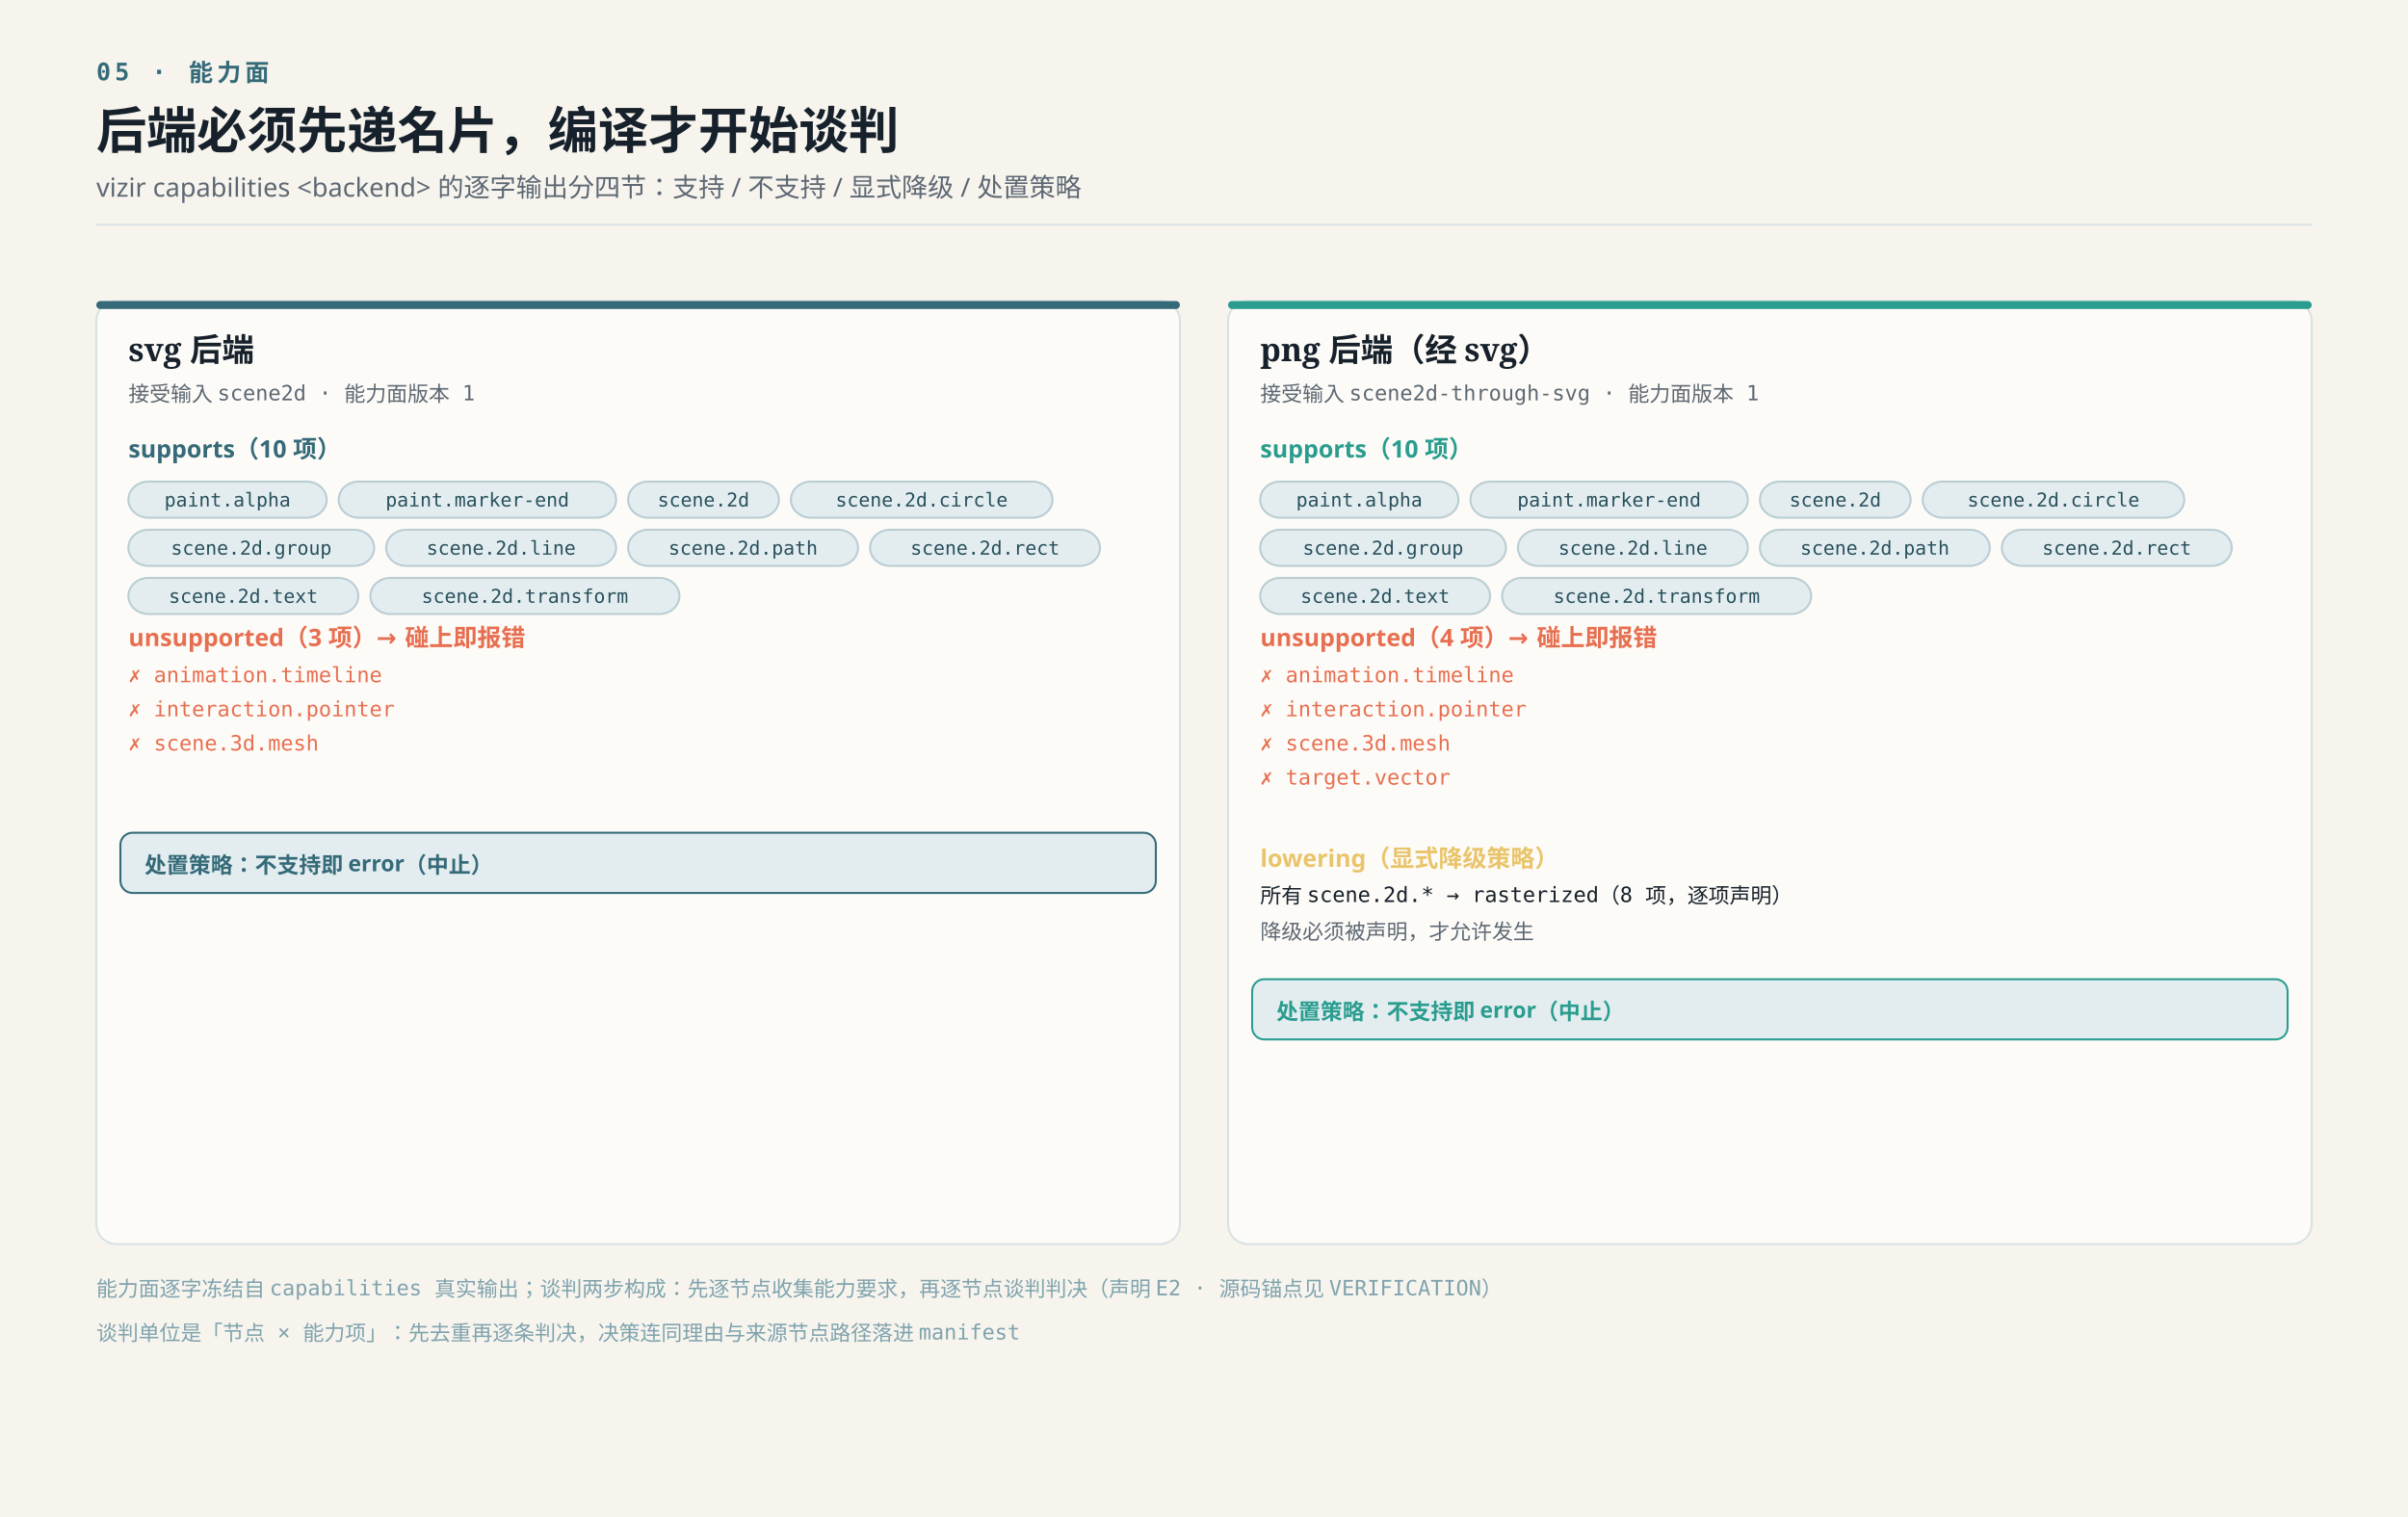
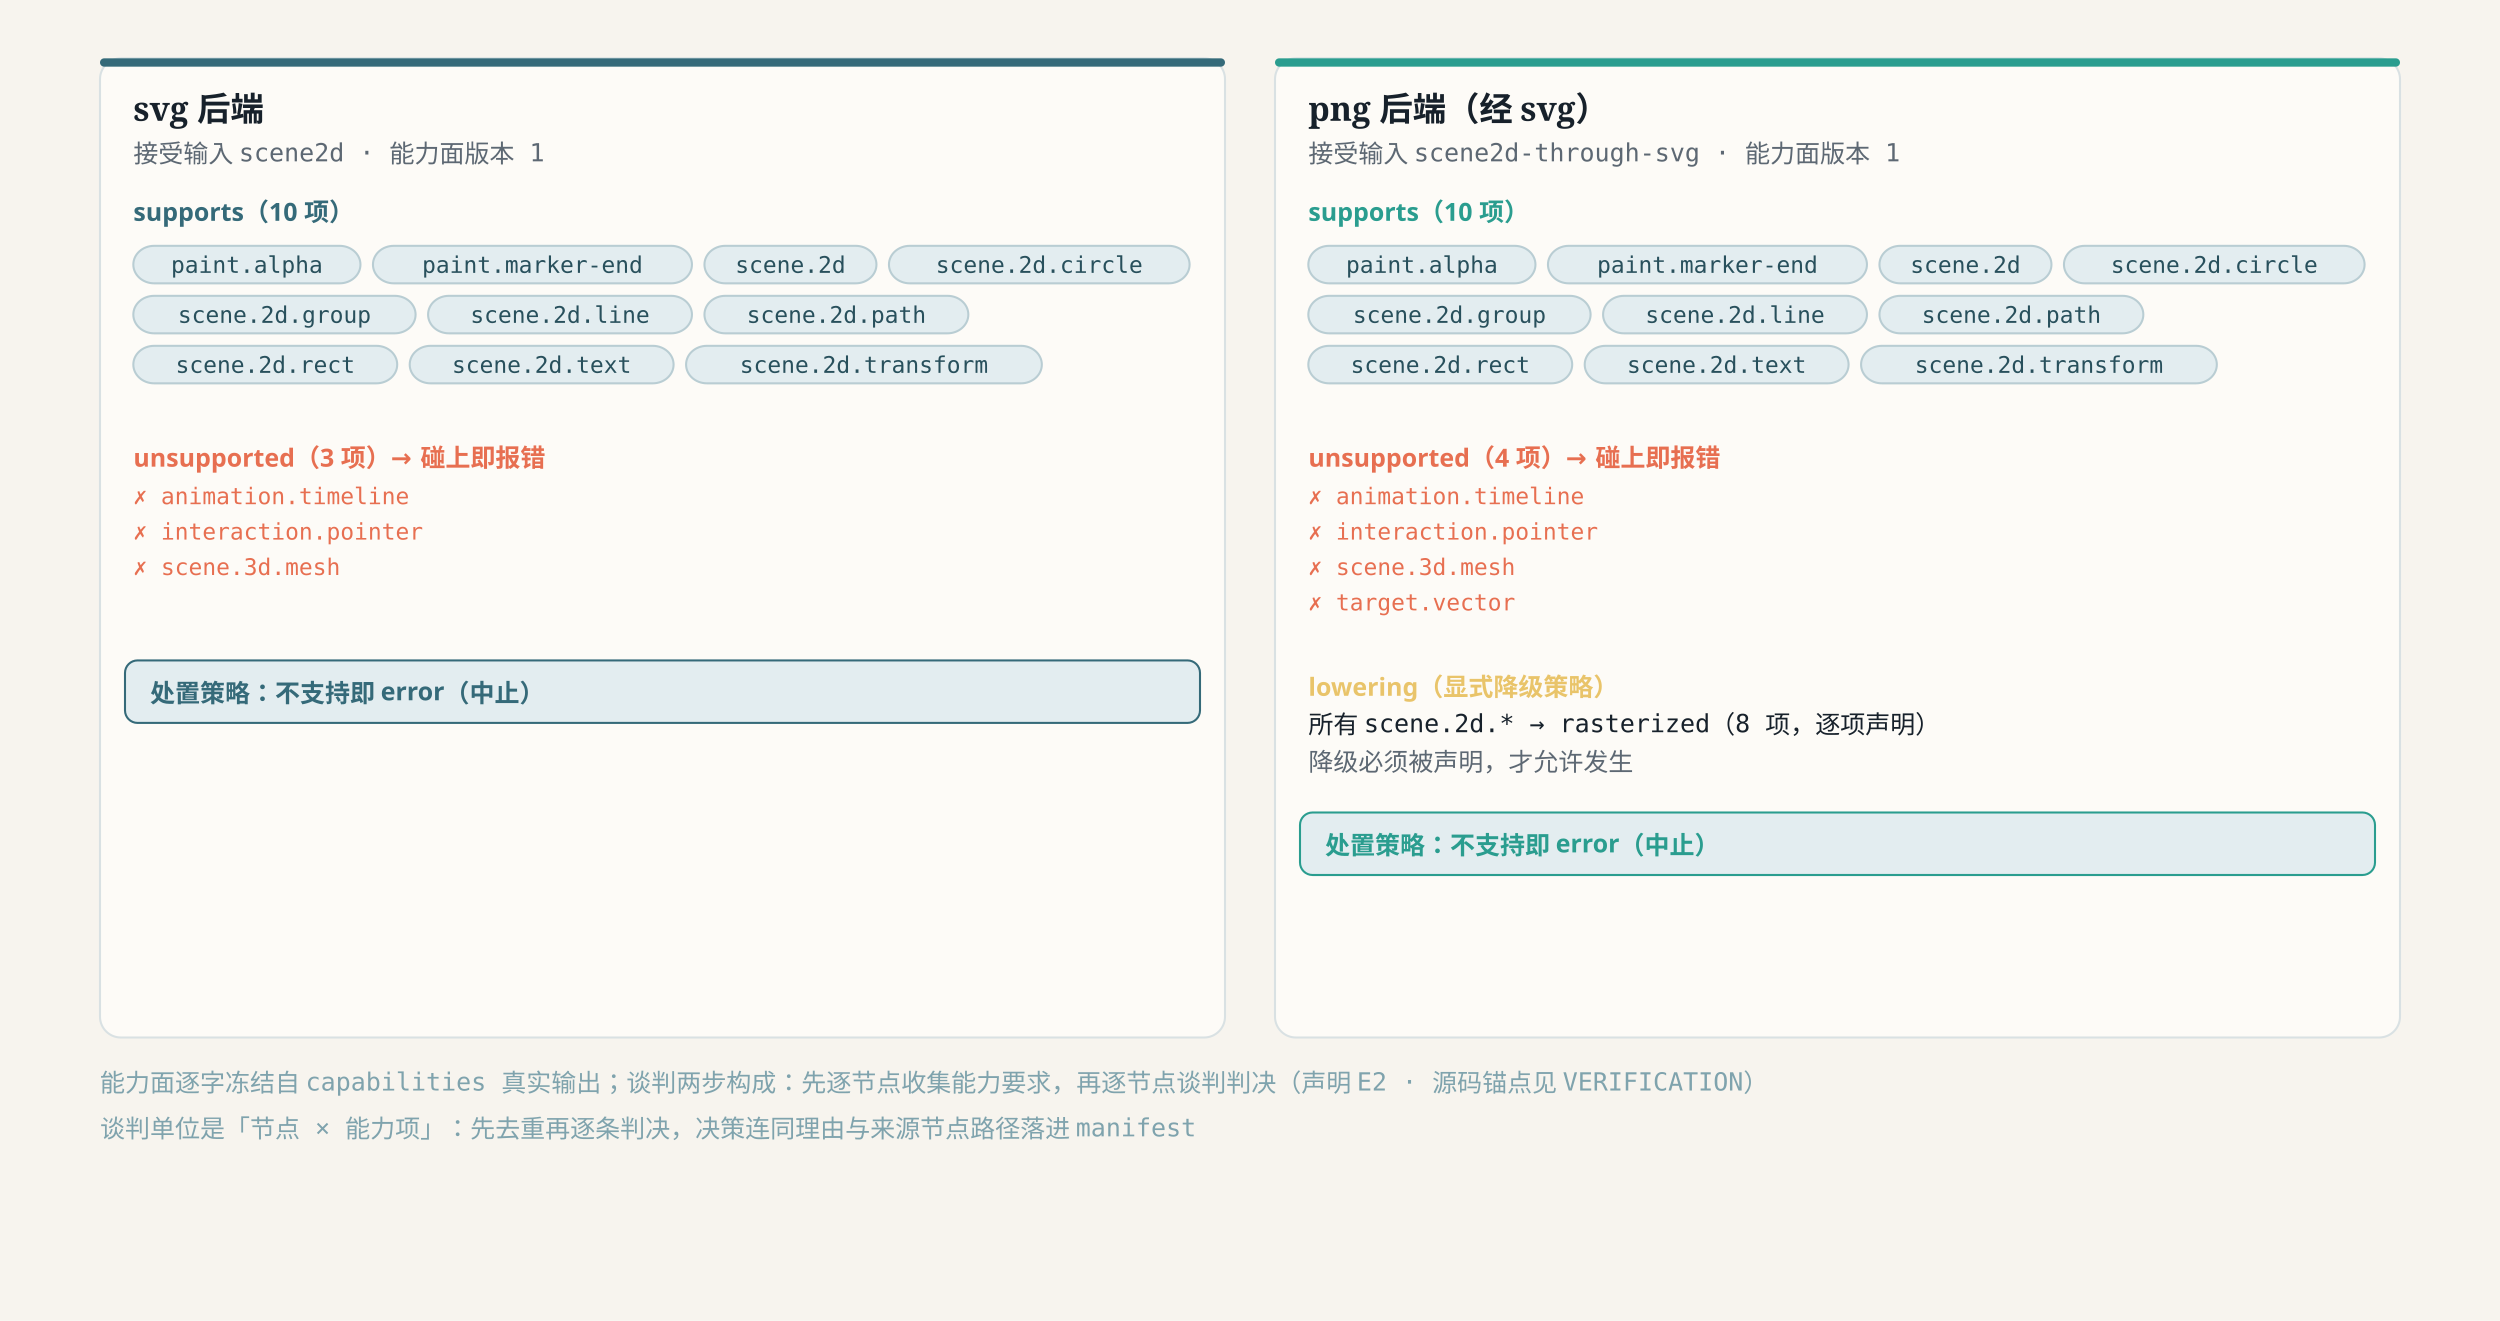
- <svg xmlns="http://www.w3.org/2000/svg" viewBox="0 0 1200 756" width="1200" height="756">
-   <rect x="0" y="0" width="1200" height="756" fill="#F7F4EE" />
-   <text x="48" y="40" font-size="12" fill="#356A79" font-family="'0xProto Nerd Font','SF Mono',Menlo,monospace" font-weight="700" text-anchor="start" letter-spacing="2">05 · 能力面</text>
-   <text x="48" y="74" font-size="25" fill="#17212B" font-family="'Source Han Serif SC','PingFang SC',serif" font-weight="700" text-anchor="start">后端必须先递名片，编译才开始谈判</text>
-   <text x="48" y="98" font-size="13" fill="#5D6873" font-family="'Source Han Sans SC','PingFang SC',sans-serif" font-weight="400" text-anchor="start">vizir capabilities &lt;backend&gt; 的逐字输出分四节：支持 / 不支持 / 显式降级 / 处置策略</text>
-   <line x1="48" y1="112" x2="1152" y2="112" stroke="#D9E1E3" stroke-width="1" />
-   <rect x="48" y="150" width="540.0" height="470" fill="#FDFBF7" stroke="#D9E1E3" stroke-width="1" rx="10" />
-   <rect x="48" y="150" width="540.0" height="4" fill="#356A79" rx="2" />
-   <text x="64" y="180" font-size="16" fill="#17212B" font-family="'Source Han Serif SC','PingFang SC',serif" font-weight="700" text-anchor="start">svg 后端</text>
-   <text x="64" y="200" font-size="10.5" fill="#5D6873" font-family="'0xProto Nerd Font','SF Mono',Menlo,monospace" font-weight="400" text-anchor="start">接受输入 scene2d · 能力面版本 1</text>
-   <text x="64" y="228" font-size="12" fill="#356A79" font-family="'Source Han Sans SC','PingFang SC',sans-serif" font-weight="700" text-anchor="start">supports（10 项）</text>
-   <rect x="64" y="240" width="98.79" height="18" fill="#E3EDF0" stroke="#B9CDD3" stroke-width="1" rx="10" />
-   <text x="113.39" y="252.42" font-size="9.5" fill="#28505C" font-family="'0xProto Nerd Font','SF Mono',Menlo,monospace" font-weight="400" text-anchor="middle">paint.alpha</text>
-   <rect x="168.79" y="240" width="138.24" height="18" fill="#E3EDF0" stroke="#B9CDD3" stroke-width="1" rx="10" />
-   <text x="237.91" y="252.42" font-size="9.5" fill="#28505C" font-family="'0xProto Nerd Font','SF Mono',Menlo,monospace" font-weight="400" text-anchor="middle">paint.marker-end</text>
-   <rect x="313.03" y="240" width="75.12" height="18" fill="#E3EDF0" stroke="#B9CDD3" stroke-width="1" rx="10" />
-   <text x="350.59" y="252.42" font-size="9.5" fill="#28505C" font-family="'0xProto Nerd Font','SF Mono',Menlo,monospace" font-weight="400" text-anchor="middle">scene.2d</text>
-   <rect x="394.15" y="240" width="130.35" height="18" fill="#E3EDF0" stroke="#B9CDD3" stroke-width="1" rx="10" />
-   <text x="459.32" y="252.42" font-size="9.5" fill="#28505C" font-family="'0xProto Nerd Font','SF Mono',Menlo,monospace" font-weight="400" text-anchor="middle">scene.2d.circle</text>
-   <rect x="64" y="264" width="122.46" height="18" fill="#E3EDF0" stroke="#B9CDD3" stroke-width="1" rx="10" />
-   <text x="125.23" y="276.42" font-size="9.5" fill="#28505C" font-family="'0xProto Nerd Font','SF Mono',Menlo,monospace" font-weight="400" text-anchor="middle">scene.2d.group</text>
-   <rect x="192.46" y="264" width="114.57" height="18" fill="#E3EDF0" stroke="#B9CDD3" stroke-width="1" rx="10" />
-   <text x="249.74" y="276.42" font-size="9.5" fill="#28505C" font-family="'0xProto Nerd Font','SF Mono',Menlo,monospace" font-weight="400" text-anchor="middle">scene.2d.line</text>
-   <rect x="313.03" y="264" width="114.57" height="18" fill="#E3EDF0" stroke="#B9CDD3" stroke-width="1" rx="10" />
-   <text x="370.31" y="276.42" font-size="9.5" fill="#28505C" font-family="'0xProto Nerd Font','SF Mono',Menlo,monospace" font-weight="400" text-anchor="middle">scene.2d.path</text>
-   <rect x="433.6" y="264" width="114.57" height="18" fill="#E3EDF0" stroke="#B9CDD3" stroke-width="1" rx="10" />
-   <text x="490.88" y="276.42" font-size="9.5" fill="#28505C" font-family="'0xProto Nerd Font','SF Mono',Menlo,monospace" font-weight="400" text-anchor="middle">scene.2d.rect</text>
-   <rect x="64" y="288" width="114.57" height="18" fill="#E3EDF0" stroke="#B9CDD3" stroke-width="1" rx="10" />
-   <text x="121.28" y="300.42" font-size="9.5" fill="#28505C" font-family="'0xProto Nerd Font','SF Mono',Menlo,monospace" font-weight="400" text-anchor="middle">scene.2d.text</text>
-   <rect x="184.57" y="288" width="154.02" height="18" fill="#E3EDF0" stroke="#B9CDD3" stroke-width="1" rx="10" />
-   <text x="261.58" y="300.42" font-size="9.5" fill="#28505C" font-family="'0xProto Nerd Font','SF Mono',Menlo,monospace" font-weight="400" text-anchor="middle">scene.2d.transform</text>
-   <text x="64" y="322" font-size="12" fill="#E76F51" font-family="'Source Han Sans SC','PingFang SC',sans-serif" font-weight="700" text-anchor="start">unsupported（3 项）→ 碰上即报错</text>
-   <text x="64" y="340" font-size="10.5" fill="#E76F51" font-family="'0xProto Nerd Font','SF Mono',Menlo,monospace" font-weight="400" text-anchor="start">✗ animation.timeline</text>
-   <text x="64" y="357" font-size="10.5" fill="#E76F51" font-family="'0xProto Nerd Font','SF Mono',Menlo,monospace" font-weight="400" text-anchor="start">✗ interaction.pointer</text>
-   <text x="64" y="374" font-size="10.5" fill="#E76F51" font-family="'0xProto Nerd Font','SF Mono',Menlo,monospace" font-weight="400" text-anchor="start">✗ scene.3d.mesh</text>
-   <rect x="60" y="415" width="516.0" height="30" fill="#E3EDF0" stroke="#356A79" stroke-width="1" rx="6" />
-   <text x="72" y="435" font-size="11" fill="#356A79" font-family="'Source Han Sans SC','PingFang SC',sans-serif" font-weight="700" text-anchor="start">处置策略：不支持即 error（中止）</text>
-   <rect x="612.0" y="150" width="540.0" height="470" fill="#FDFBF7" stroke="#D9E1E3" stroke-width="1" rx="10" />
-   <rect x="612.0" y="150" width="540.0" height="4" fill="#2A9D8F" rx="2" />
-   <text x="628.0" y="180" font-size="16" fill="#17212B" font-family="'Source Han Serif SC','PingFang SC',serif" font-weight="700" text-anchor="start">png 后端（经 svg）</text>
-   <text x="628.0" y="200" font-size="10.5" fill="#5D6873" font-family="'0xProto Nerd Font','SF Mono',Menlo,monospace" font-weight="400" text-anchor="start">接受输入 scene2d-through-svg · 能力面版本 1</text>
-   <text x="628.0" y="228" font-size="12" fill="#2A9D8F" font-family="'Source Han Sans SC','PingFang SC',sans-serif" font-weight="700" text-anchor="start">supports（10 项）</text>
-   <rect x="628.0" y="240" width="98.79" height="18" fill="#E3EDF0" stroke="#B9CDD3" stroke-width="1" rx="10" />
-   <text x="677.39" y="252.42" font-size="9.5" fill="#28505C" font-family="'0xProto Nerd Font','SF Mono',Menlo,monospace" font-weight="400" text-anchor="middle">paint.alpha</text>
-   <rect x="732.79" y="240" width="138.24" height="18" fill="#E3EDF0" stroke="#B9CDD3" stroke-width="1" rx="10" />
-   <text x="801.91" y="252.42" font-size="9.5" fill="#28505C" font-family="'0xProto Nerd Font','SF Mono',Menlo,monospace" font-weight="400" text-anchor="middle">paint.marker-end</text>
-   <rect x="877.03" y="240" width="75.12" height="18" fill="#E3EDF0" stroke="#B9CDD3" stroke-width="1" rx="10" />
-   <text x="914.59" y="252.42" font-size="9.5" fill="#28505C" font-family="'0xProto Nerd Font','SF Mono',Menlo,monospace" font-weight="400" text-anchor="middle">scene.2d</text>
-   <rect x="958.15" y="240" width="130.35" height="18" fill="#E3EDF0" stroke="#B9CDD3" stroke-width="1" rx="10" />
-   <text x="1023.32" y="252.42" font-size="9.5" fill="#28505C" font-family="'0xProto Nerd Font','SF Mono',Menlo,monospace" font-weight="400" text-anchor="middle">scene.2d.circle</text>
-   <rect x="628.0" y="264" width="122.46" height="18" fill="#E3EDF0" stroke="#B9CDD3" stroke-width="1" rx="10" />
-   <text x="689.23" y="276.42" font-size="9.5" fill="#28505C" font-family="'0xProto Nerd Font','SF Mono',Menlo,monospace" font-weight="400" text-anchor="middle">scene.2d.group</text>
-   <rect x="756.46" y="264" width="114.57" height="18" fill="#E3EDF0" stroke="#B9CDD3" stroke-width="1" rx="10" />
-   <text x="813.75" y="276.42" font-size="9.5" fill="#28505C" font-family="'0xProto Nerd Font','SF Mono',Menlo,monospace" font-weight="400" text-anchor="middle">scene.2d.line</text>
-   <rect x="877.03" y="264" width="114.57" height="18" fill="#E3EDF0" stroke="#B9CDD3" stroke-width="1" rx="10" />
-   <text x="934.31" y="276.42" font-size="9.5" fill="#28505C" font-family="'0xProto Nerd Font','SF Mono',Menlo,monospace" font-weight="400" text-anchor="middle">scene.2d.path</text>
-   <rect x="997.6" y="264" width="114.57" height="18" fill="#E3EDF0" stroke="#B9CDD3" stroke-width="1" rx="10" />
-   <text x="1054.88" y="276.42" font-size="9.5" fill="#28505C" font-family="'0xProto Nerd Font','SF Mono',Menlo,monospace" font-weight="400" text-anchor="middle">scene.2d.rect</text>
-   <rect x="628.0" y="288" width="114.57" height="18" fill="#E3EDF0" stroke="#B9CDD3" stroke-width="1" rx="10" />
-   <text x="685.28" y="300.42" font-size="9.5" fill="#28505C" font-family="'0xProto Nerd Font','SF Mono',Menlo,monospace" font-weight="400" text-anchor="middle">scene.2d.text</text>
-   <rect x="748.57" y="288" width="154.02" height="18" fill="#E3EDF0" stroke="#B9CDD3" stroke-width="1" rx="10" />
-   <text x="825.58" y="300.42" font-size="9.5" fill="#28505C" font-family="'0xProto Nerd Font','SF Mono',Menlo,monospace" font-weight="400" text-anchor="middle">scene.2d.transform</text>
-   <text x="628.0" y="322" font-size="12" fill="#E76F51" font-family="'Source Han Sans SC','PingFang SC',sans-serif" font-weight="700" text-anchor="start">unsupported（4 项）→ 碰上即报错</text>
-   <text x="628.0" y="340" font-size="10.5" fill="#E76F51" font-family="'0xProto Nerd Font','SF Mono',Menlo,monospace" font-weight="400" text-anchor="start">✗ animation.timeline</text>
-   <text x="628.0" y="357" font-size="10.5" fill="#E76F51" font-family="'0xProto Nerd Font','SF Mono',Menlo,monospace" font-weight="400" text-anchor="start">✗ interaction.pointer</text>
-   <text x="628.0" y="374" font-size="10.5" fill="#E76F51" font-family="'0xProto Nerd Font','SF Mono',Menlo,monospace" font-weight="400" text-anchor="start">✗ scene.3d.mesh</text>
-   <text x="628.0" y="391" font-size="10.5" fill="#E76F51" font-family="'0xProto Nerd Font','SF Mono',Menlo,monospace" font-weight="400" text-anchor="start">✗ target.vector</text>
-   <text x="628.0" y="432" font-size="12" fill="#E9C46A" font-family="'Source Han Sans SC','PingFang SC',sans-serif" font-weight="700" text-anchor="start">lowering（显式降级策略）</text>
-   <text x="628.0" y="450" font-size="10.5" fill="#17212B" font-family="'0xProto Nerd Font','SF Mono',Menlo,monospace" font-weight="400" text-anchor="start">所有 scene.2d.* → rasterized（8 项，逐项声明）</text>
-   <text x="628.0" y="468" font-size="10.5" fill="#5D6873" font-family="'0xProto Nerd Font','SF Mono',Menlo,monospace" font-weight="400" text-anchor="start">降级必须被声明，才允许发生</text>
-   <rect x="624.0" y="488" width="516.0" height="30" fill="#E3EDF0" stroke="#2A9D8F" stroke-width="1" rx="6" />
-   <text x="636.0" y="508" font-size="11" fill="#2A9D8F" font-family="'Source Han Sans SC','PingFang SC',sans-serif" font-weight="700" text-anchor="start">处置策略：不支持即 error（中止）</text>
-   <text x="48" y="646" font-size="10.5" fill="#7FA3AD" font-family="'0xProto Nerd Font','SF Mono',Menlo,monospace" font-weight="400" text-anchor="start">能力面逐字冻结自 capabilities 真实输出；谈判两步构成：先逐节点收集能力要求，再逐节点谈判判决（声明 E2 · 源码锚点见 VERIFICATION）</text>
-   <text x="48" y="668" font-size="10.5" fill="#7FA3AD" font-family="'0xProto Nerd Font','SF Mono',Menlo,monospace" font-weight="400" text-anchor="start">谈判单位是「节点 × 能力项」：先去重再逐条判决，决策连同理由与来源节点路径落进 manifest</text>
+ <svg xmlns="http://www.w3.org/2000/svg" viewBox="0 0 1200 634" width="1200" height="634">
+   <rect x="0" y="0" width="1200" height="634" fill="#F7F4EE" />
+   <g transform="translate(0 -122)">
+     <rect x="48" y="150" width="540.0" height="470" fill="#FDFBF7" stroke="#D9E1E3" stroke-width="1" rx="10" />
+     <rect x="48" y="150" width="540.0" height="4" fill="#356A79" rx="2" />
+     <text x="64" y="180" font-size="16" fill="#17212B" font-family="'Source Han Serif SC','PingFang SC',serif" font-weight="700" text-anchor="start">svg 后端</text>
+     <text x="64" y="200" font-size="12" fill="#5D6873" font-family="'0xProto Nerd Font','SF Mono',Menlo,monospace" font-weight="400" text-anchor="start">接受输入 scene2d · 能力面版本 1</text>
+     <text x="64" y="228" font-size="12" fill="#356A79" font-family="'Source Han Sans SC','PingFang SC',sans-serif" font-weight="700" text-anchor="start">supports（10 项）</text>
+     <rect x="64" y="240" width="109.02" height="18" fill="#E3EDF0" stroke="#B9CDD3" stroke-width="1" rx="10" />
+     <text x="118.51" y="252.96" font-size="11" fill="#28505C" font-family="'0xProto Nerd Font','SF Mono',Menlo,monospace" font-weight="400" text-anchor="middle">paint.alpha</text>
+     <rect x="179.02" y="240" width="153.12" height="18" fill="#E3EDF0" stroke="#B9CDD3" stroke-width="1" rx="10" />
+     <text x="255.58" y="252.96" font-size="11" fill="#28505C" font-family="'0xProto Nerd Font','SF Mono',Menlo,monospace" font-weight="400" text-anchor="middle">paint.marker-end</text>
+     <rect x="338.14" y="240" width="82.56" height="18" fill="#E3EDF0" stroke="#B9CDD3" stroke-width="1" rx="10" />
+     <text x="379.42" y="252.96" font-size="11" fill="#28505C" font-family="'0xProto Nerd Font','SF Mono',Menlo,monospace" font-weight="400" text-anchor="middle">scene.2d</text>
+     <rect x="426.7" y="240" width="144.3" height="18" fill="#E3EDF0" stroke="#B9CDD3" stroke-width="1" rx="10" />
+     <text x="498.85" y="252.96" font-size="11" fill="#28505C" font-family="'0xProto Nerd Font','SF Mono',Menlo,monospace" font-weight="400" text-anchor="middle">scene.2d.circle</text>
+     <rect x="64" y="264" width="135.48" height="18" fill="#E3EDF0" stroke="#B9CDD3" stroke-width="1" rx="10" />
+     <text x="131.74" y="276.96" font-size="11" fill="#28505C" font-family="'0xProto Nerd Font','SF Mono',Menlo,monospace" font-weight="400" text-anchor="middle">scene.2d.group</text>
+     <rect x="205.48" y="264" width="126.66" height="18" fill="#E3EDF0" stroke="#B9CDD3" stroke-width="1" rx="10" />
+     <text x="268.81" y="276.96" font-size="11" fill="#28505C" font-family="'0xProto Nerd Font','SF Mono',Menlo,monospace" font-weight="400" text-anchor="middle">scene.2d.line</text>
+     <rect x="338.14" y="264" width="126.66" height="18" fill="#E3EDF0" stroke="#B9CDD3" stroke-width="1" rx="10" />
+     <text x="401.47" y="276.96" font-size="11" fill="#28505C" font-family="'0xProto Nerd Font','SF Mono',Menlo,monospace" font-weight="400" text-anchor="middle">scene.2d.path</text>
+     <rect x="64" y="288" width="126.66" height="18" fill="#E3EDF0" stroke="#B9CDD3" stroke-width="1" rx="10" />
+     <text x="127.33" y="300.96" font-size="11" fill="#28505C" font-family="'0xProto Nerd Font','SF Mono',Menlo,monospace" font-weight="400" text-anchor="middle">scene.2d.rect</text>
+     <rect x="196.66" y="288" width="126.66" height="18" fill="#E3EDF0" stroke="#B9CDD3" stroke-width="1" rx="10" />
+     <text x="259.99" y="300.96" font-size="11" fill="#28505C" font-family="'0xProto Nerd Font','SF Mono',Menlo,monospace" font-weight="400" text-anchor="middle">scene.2d.text</text>
+     <rect x="329.32" y="288" width="170.76" height="18" fill="#E3EDF0" stroke="#B9CDD3" stroke-width="1" rx="10" />
+     <text x="414.7" y="300.96" font-size="11" fill="#28505C" font-family="'0xProto Nerd Font','SF Mono',Menlo,monospace" font-weight="400" text-anchor="middle">scene.2d.transform</text>
+     <text x="64" y="346" font-size="12" fill="#E76F51" font-family="'Source Han Sans SC','PingFang SC',sans-serif" font-weight="700" text-anchor="start">unsupported（3 项）→ 碰上即报错</text>
+     <text x="64" y="364" font-size="11" fill="#E76F51" font-family="'0xProto Nerd Font','SF Mono',Menlo,monospace" font-weight="400" text-anchor="start">✗ animation.timeline</text>
+     <text x="64" y="381" font-size="11" fill="#E76F51" font-family="'0xProto Nerd Font','SF Mono',Menlo,monospace" font-weight="400" text-anchor="start">✗ interaction.pointer</text>
+     <text x="64" y="398" font-size="11" fill="#E76F51" font-family="'0xProto Nerd Font','SF Mono',Menlo,monospace" font-weight="400" text-anchor="start">✗ scene.3d.mesh</text>
+     <rect x="60" y="439" width="516.0" height="30" fill="#E3EDF0" stroke="#356A79" stroke-width="1" rx="6" />
+     <text x="72" y="459" font-size="12" fill="#356A79" font-family="'Source Han Sans SC','PingFang SC',sans-serif" font-weight="700" text-anchor="start">处置策略：不支持即 error（中止）</text>
+     <rect x="612.0" y="150" width="540.0" height="470" fill="#FDFBF7" stroke="#D9E1E3" stroke-width="1" rx="10" />
+     <rect x="612.0" y="150" width="540.0" height="4" fill="#2A9D8F" rx="2" />
+     <text x="628.0" y="180" font-size="16" fill="#17212B" font-family="'Source Han Serif SC','PingFang SC',serif" font-weight="700" text-anchor="start">png 后端（经 svg）</text>
+     <text x="628.0" y="200" font-size="12" fill="#5D6873" font-family="'0xProto Nerd Font','SF Mono',Menlo,monospace" font-weight="400" text-anchor="start">接受输入 scene2d-through-svg · 能力面版本 1</text>
+     <text x="628.0" y="228" font-size="12" fill="#2A9D8F" font-family="'Source Han Sans SC','PingFang SC',sans-serif" font-weight="700" text-anchor="start">supports（10 项）</text>
+     <rect x="628.0" y="240" width="109.02" height="18" fill="#E3EDF0" stroke="#B9CDD3" stroke-width="1" rx="10" />
+     <text x="682.51" y="252.96" font-size="11" fill="#28505C" font-family="'0xProto Nerd Font','SF Mono',Menlo,monospace" font-weight="400" text-anchor="middle">paint.alpha</text>
+     <rect x="743.02" y="240" width="153.12" height="18" fill="#E3EDF0" stroke="#B9CDD3" stroke-width="1" rx="10" />
+     <text x="819.58" y="252.96" font-size="11" fill="#28505C" font-family="'0xProto Nerd Font','SF Mono',Menlo,monospace" font-weight="400" text-anchor="middle">paint.marker-end</text>
+     <rect x="902.14" y="240" width="82.56" height="18" fill="#E3EDF0" stroke="#B9CDD3" stroke-width="1" rx="10" />
+     <text x="943.42" y="252.96" font-size="11" fill="#28505C" font-family="'0xProto Nerd Font','SF Mono',Menlo,monospace" font-weight="400" text-anchor="middle">scene.2d</text>
+     <rect x="990.7" y="240" width="144.3" height="18" fill="#E3EDF0" stroke="#B9CDD3" stroke-width="1" rx="10" />
+     <text x="1062.85" y="252.96" font-size="11" fill="#28505C" font-family="'0xProto Nerd Font','SF Mono',Menlo,monospace" font-weight="400" text-anchor="middle">scene.2d.circle</text>
+     <rect x="628.0" y="264" width="135.48" height="18" fill="#E3EDF0" stroke="#B9CDD3" stroke-width="1" rx="10" />
+     <text x="695.74" y="276.96" font-size="11" fill="#28505C" font-family="'0xProto Nerd Font','SF Mono',Menlo,monospace" font-weight="400" text-anchor="middle">scene.2d.group</text>
+     <rect x="769.48" y="264" width="126.66" height="18" fill="#E3EDF0" stroke="#B9CDD3" stroke-width="1" rx="10" />
+     <text x="832.81" y="276.96" font-size="11" fill="#28505C" font-family="'0xProto Nerd Font','SF Mono',Menlo,monospace" font-weight="400" text-anchor="middle">scene.2d.line</text>
+     <rect x="902.14" y="264" width="126.66" height="18" fill="#E3EDF0" stroke="#B9CDD3" stroke-width="1" rx="10" />
+     <text x="965.47" y="276.96" font-size="11" fill="#28505C" font-family="'0xProto Nerd Font','SF Mono',Menlo,monospace" font-weight="400" text-anchor="middle">scene.2d.path</text>
+     <rect x="628.0" y="288" width="126.66" height="18" fill="#E3EDF0" stroke="#B9CDD3" stroke-width="1" rx="10" />
+     <text x="691.33" y="300.96" font-size="11" fill="#28505C" font-family="'0xProto Nerd Font','SF Mono',Menlo,monospace" font-weight="400" text-anchor="middle">scene.2d.rect</text>
+     <rect x="760.66" y="288" width="126.66" height="18" fill="#E3EDF0" stroke="#B9CDD3" stroke-width="1" rx="10" />
+     <text x="823.99" y="300.96" font-size="11" fill="#28505C" font-family="'0xProto Nerd Font','SF Mono',Menlo,monospace" font-weight="400" text-anchor="middle">scene.2d.text</text>
+     <rect x="893.32" y="288" width="170.76" height="18" fill="#E3EDF0" stroke="#B9CDD3" stroke-width="1" rx="10" />
+     <text x="978.7" y="300.96" font-size="11" fill="#28505C" font-family="'0xProto Nerd Font','SF Mono',Menlo,monospace" font-weight="400" text-anchor="middle">scene.2d.transform</text>
+     <text x="628.0" y="346" font-size="12" fill="#E76F51" font-family="'Source Han Sans SC','PingFang SC',sans-serif" font-weight="700" text-anchor="start">unsupported（4 项）→ 碰上即报错</text>
+     <text x="628.0" y="364" font-size="11" fill="#E76F51" font-family="'0xProto Nerd Font','SF Mono',Menlo,monospace" font-weight="400" text-anchor="start">✗ animation.timeline</text>
+     <text x="628.0" y="381" font-size="11" fill="#E76F51" font-family="'0xProto Nerd Font','SF Mono',Menlo,monospace" font-weight="400" text-anchor="start">✗ interaction.pointer</text>
+     <text x="628.0" y="398" font-size="11" fill="#E76F51" font-family="'0xProto Nerd Font','SF Mono',Menlo,monospace" font-weight="400" text-anchor="start">✗ scene.3d.mesh</text>
+     <text x="628.0" y="415" font-size="11" fill="#E76F51" font-family="'0xProto Nerd Font','SF Mono',Menlo,monospace" font-weight="400" text-anchor="start">✗ target.vector</text>
+     <text x="628.0" y="456" font-size="12" fill="#E9C46A" font-family="'Source Han Sans SC','PingFang SC',sans-serif" font-weight="700" text-anchor="start">lowering（显式降级策略）</text>
+     <text x="628.0" y="474" font-size="12" fill="#17212B" font-family="'0xProto Nerd Font','SF Mono',Menlo,monospace" font-weight="400" text-anchor="start">所有 scene.2d.* → rasterized（8 项，逐项声明）</text>
+     <text x="628.0" y="492" font-size="12" fill="#5D6873" font-family="'0xProto Nerd Font','SF Mono',Menlo,monospace" font-weight="400" text-anchor="start">降级必须被声明，才允许发生</text>
+     <rect x="624.0" y="512" width="516.0" height="30" fill="#E3EDF0" stroke="#2A9D8F" stroke-width="1" rx="6" />
+     <text x="636.0" y="532" font-size="12" fill="#2A9D8F" font-family="'Source Han Sans SC','PingFang SC',sans-serif" font-weight="700" text-anchor="start">处置策略：不支持即 error（中止）</text>
+     <text x="48" y="646" font-size="12" fill="#7FA3AD" font-family="'0xProto Nerd Font','SF Mono',Menlo,monospace" font-weight="400" text-anchor="start">能力面逐字冻结自 capabilities 真实输出；谈判两步构成：先逐节点收集能力要求，再逐节点谈判判决（声明 E2 · 源码锚点见 VERIFICATION）</text>
+     <text x="48" y="668" font-size="12" fill="#7FA3AD" font-family="'0xProto Nerd Font','SF Mono',Menlo,monospace" font-weight="400" text-anchor="start">谈判单位是「节点 × 能力项」：先去重再逐条判决，决策连同理由与来源节点路径落进 manifest</text>
+   </g>
</svg>
